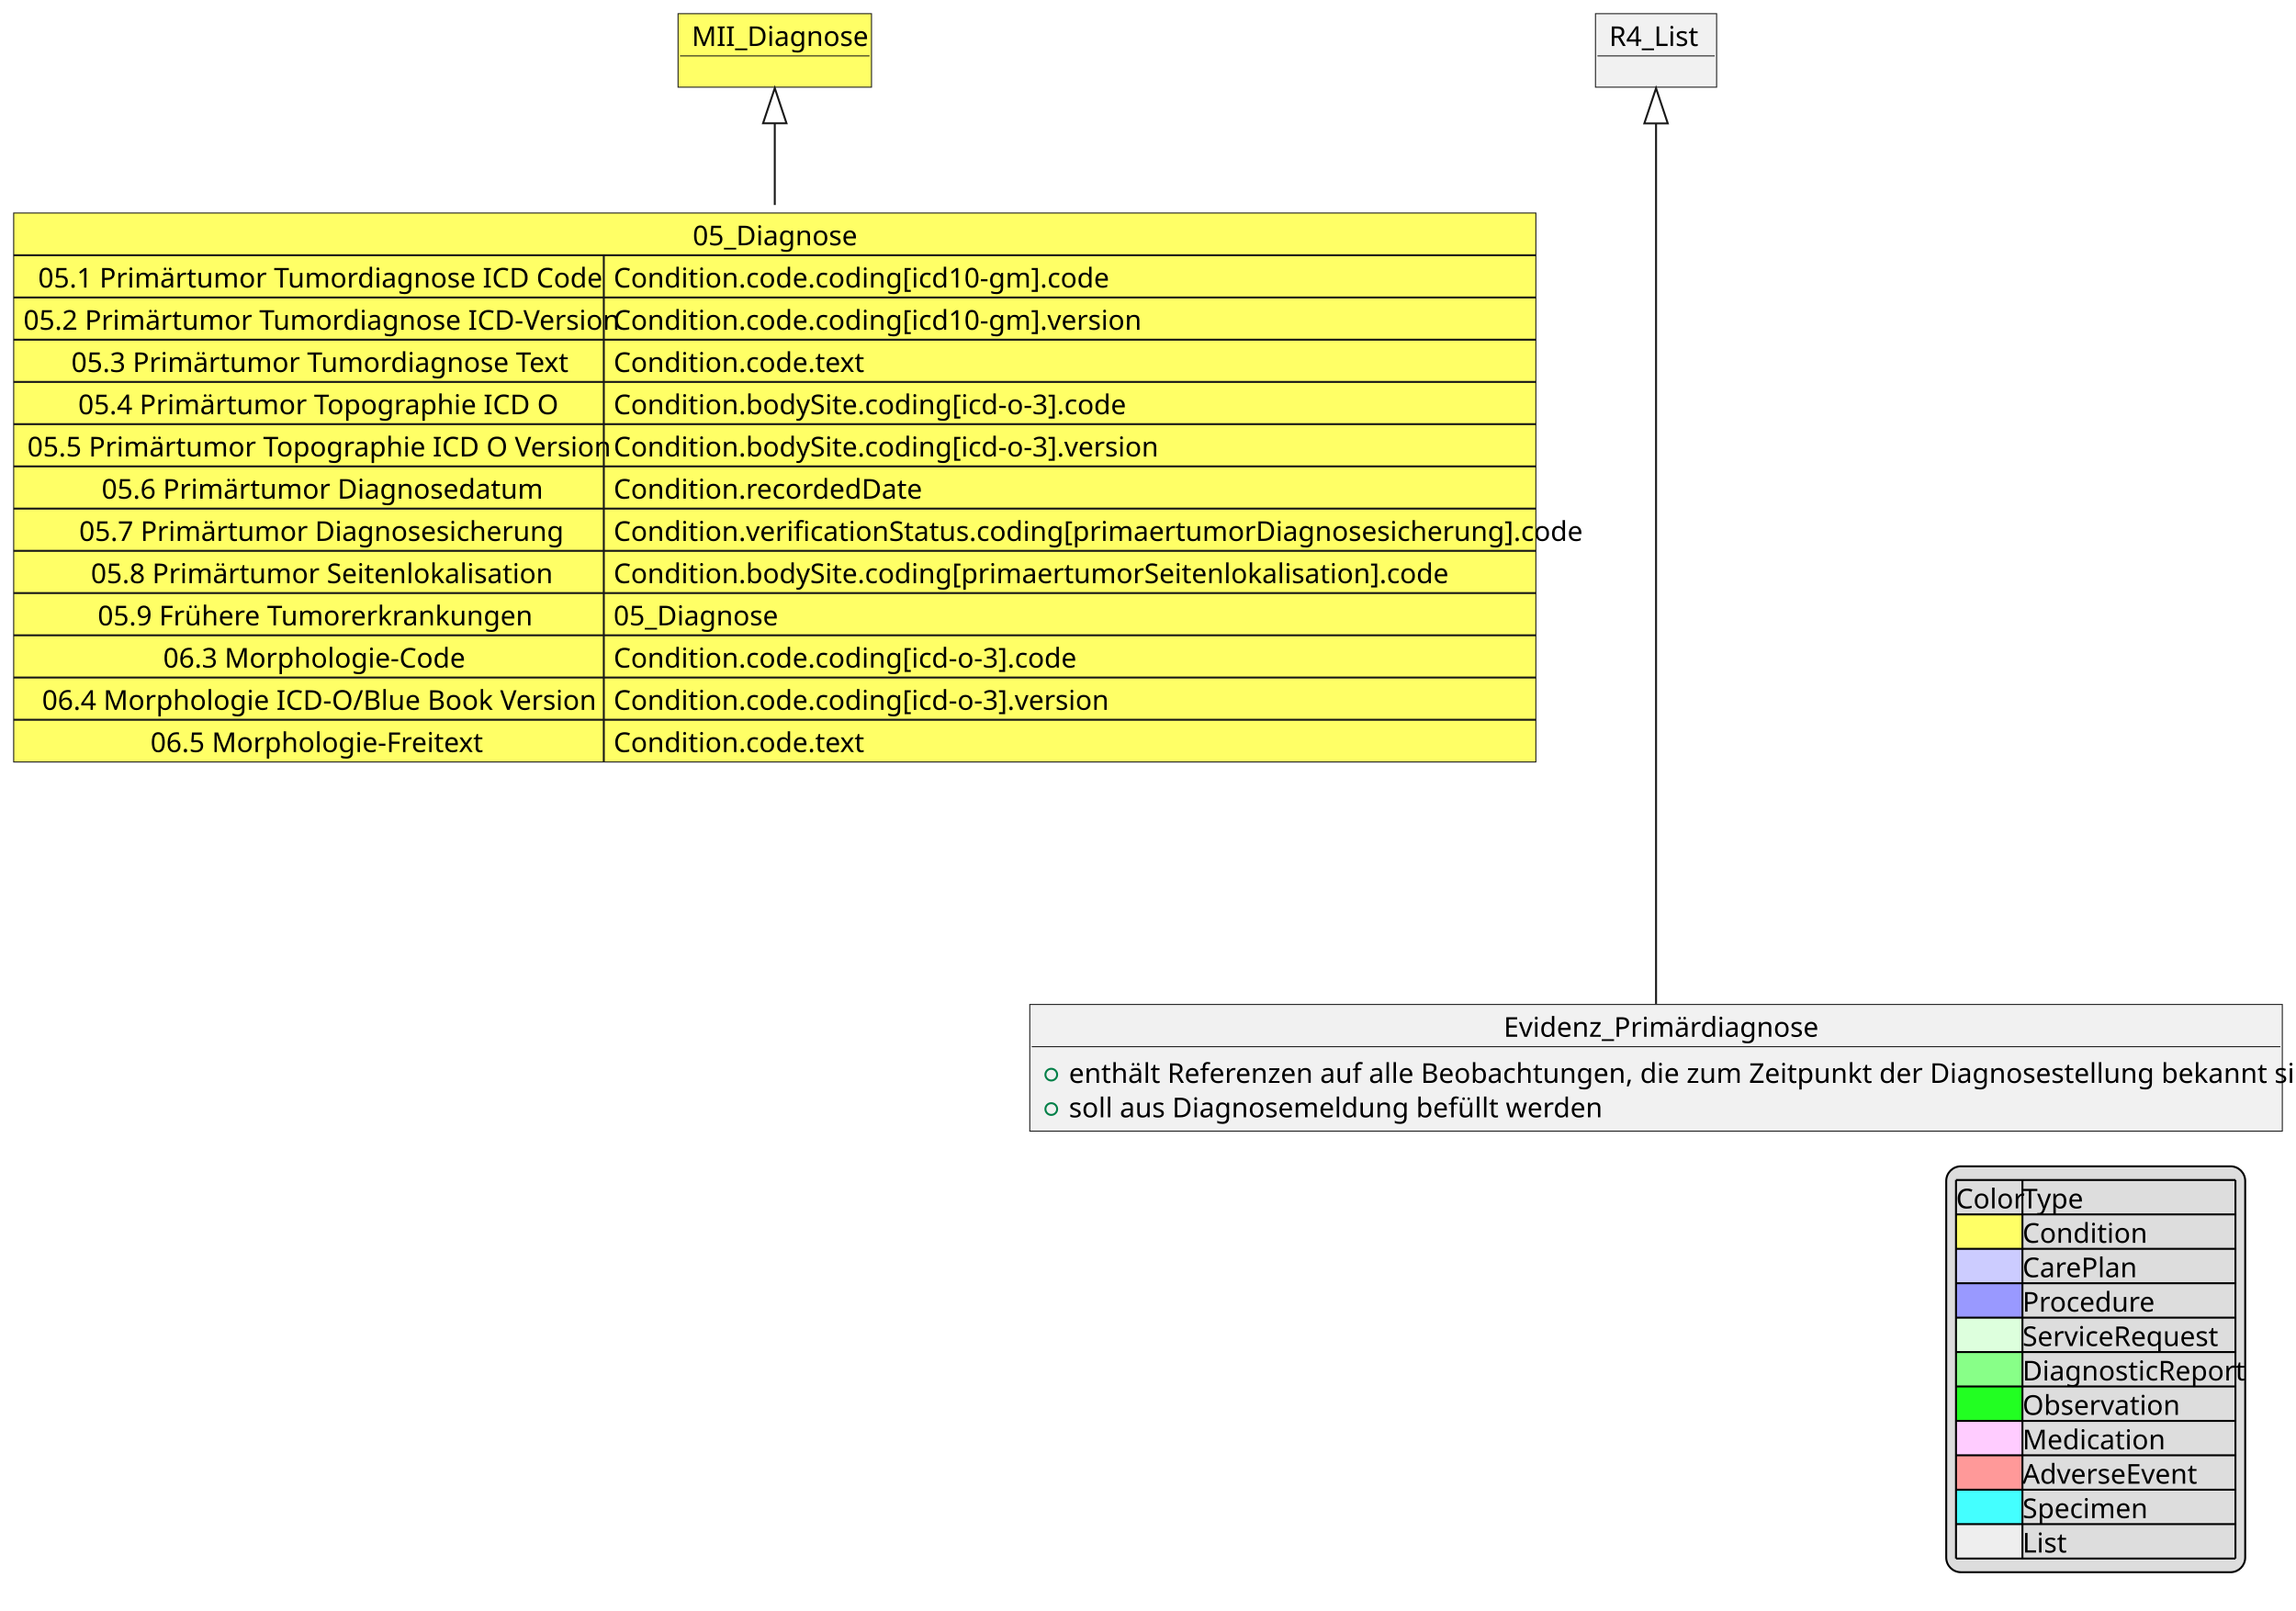
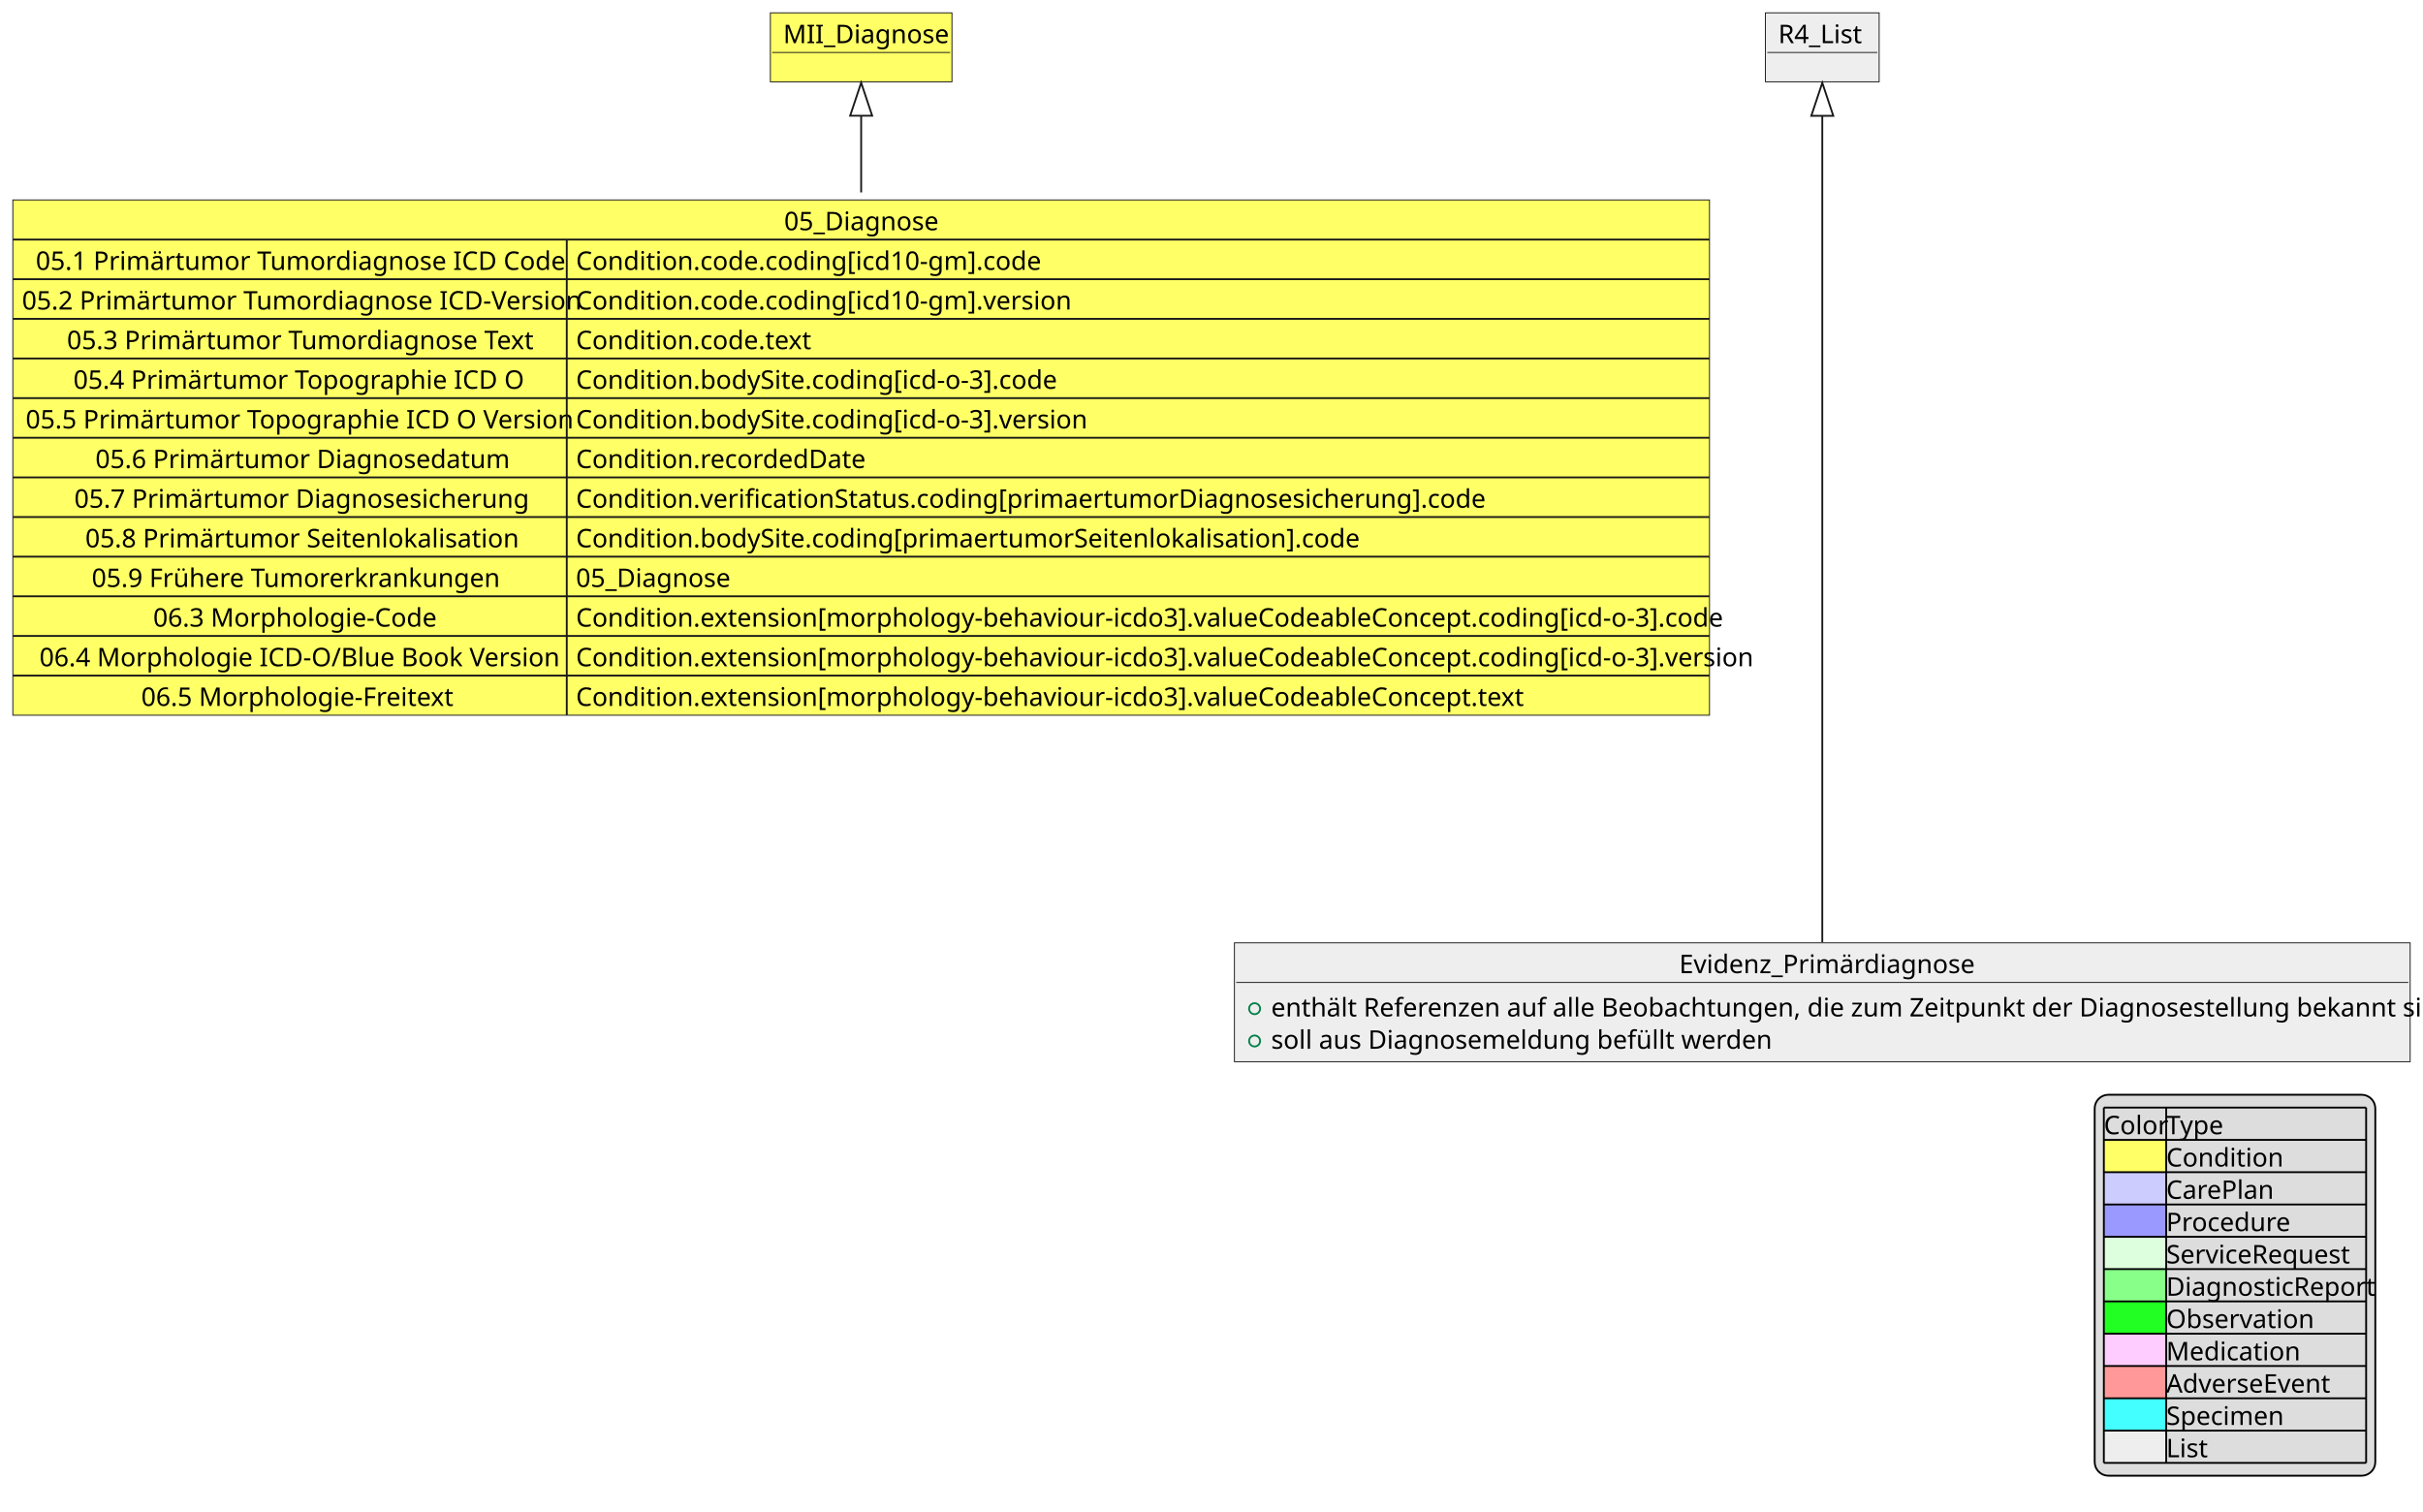
- <svg xmlns="http://www.w3.org/2000/svg" contentStyleType="text/css" height="824px" preserveAspectRatio="none" style="width:1175px;height:824px;background:#FFFFFF;" version="1.1" viewBox="0 0 1175 824" width="1175px" zoomAndPan="magnify">
+ <svg xmlns="http://www.w3.org/2000/svg" contentStyleType="text/css" height="824px" preserveAspectRatio="none" style="width:1321px;height:824px;background:#FFFFFF;" version="1.1" viewBox="0 0 1321 824" width="1321px" zoomAndPan="magnify">
  <defs />
  <g>
    <g id="elem_MII_Diagnose">
-       <rect fill="#FFFF66" height="37.609" style="stroke:#181818;stroke-width:0.5;" width="99" x="347" y="7" />
-       <text fill="#000000" font-family="sans-serif" font-size="14" lengthAdjust="spacing" textLength="85" x="354" y="23.533">MII_Diagnose</text>
-       <line style="stroke:#181818;stroke-width:0.5;" x1="348" x2="445" y1="28.609" y2="28.609" />
+       <rect fill="#FFFF66" height="37.609" style="stroke:#181818;stroke-width:0.5;" width="99" x="420" y="7" />
+       <text fill="#000000" font-family="sans-serif" font-size="14" lengthAdjust="spacing" textLength="85" x="427" y="23.533">MII_Diagnose</text>
+       <line style="stroke:#181818;stroke-width:0.5;" x1="421" x2="518" y1="28.609" y2="28.609" />
    </g>
    <g id="elem_05_Diagnose">
-       <rect fill="#FFFF66" height="280.922" style="stroke:#181818;stroke-width:0.5;" width="779" x="7" y="109" />
-       <text fill="#000000" font-family="sans-serif" font-size="14" lengthAdjust="spacing" textLength="84" x="354.5" y="125.533">05_Diagnose</text>
-       <line style="stroke:#181818;stroke-width:1.0;" x1="7" x2="786" y1="130.609" y2="130.609" />
+       <rect fill="#FFFF66" height="280.922" style="stroke:#181818;stroke-width:0.5;" width="925" x="7" y="109" />
+       <text fill="#000000" font-family="sans-serif" font-size="14" lengthAdjust="spacing" textLength="84" x="427.5" y="125.533">05_Diagnose</text>
+       <line style="stroke:#181818;stroke-width:1.0;" x1="7" x2="932" y1="130.609" y2="130.609" />
      <text fill="#000000" font-family="sans-serif" font-size="14" lengthAdjust="spacing" textLength="277" x="19.5" y="147.143">05.1 Primärtumor Tumordiagnose ICD Code</text>
      <text fill="#000000" font-family="sans-serif" font-size="14" lengthAdjust="spacing" textLength="242" x="314" y="147.143">Condition.code.coding[icd10-gm].code</text>
      <line style="stroke:#181818;stroke-width:1.0;" x1="309" x2="309" y1="130.609" y2="152.219" />
-       <line style="stroke:#181818;stroke-width:1.0;" x1="7" x2="786" y1="152.219" y2="152.219" />
+       <line style="stroke:#181818;stroke-width:1.0;" x1="7" x2="932" y1="152.219" y2="152.219" />
      <text fill="#000000" font-family="sans-serif" font-size="14" lengthAdjust="spacing" textLength="292" x="12" y="168.752">05.2 Primärtumor Tumordiagnose ICD-Version</text>
      <text fill="#000000" font-family="sans-serif" font-size="14" lengthAdjust="spacing" textLength="257" x="314" y="168.752">Condition.code.coding[icd10-gm].version</text>
      <line style="stroke:#181818;stroke-width:1.0;" x1="309" x2="309" y1="152.219" y2="173.828" />
-       <line style="stroke:#181818;stroke-width:1.0;" x1="7" x2="786" y1="173.828" y2="173.828" />
+       <line style="stroke:#181818;stroke-width:1.0;" x1="7" x2="932" y1="173.828" y2="173.828" />
      <text fill="#000000" font-family="sans-serif" font-size="14" lengthAdjust="spacing" textLength="243" x="36.5" y="190.361">05.3 Primärtumor Tumordiagnose Text</text>
      <text fill="#000000" font-family="sans-serif" font-size="14" lengthAdjust="spacing" textLength="121" x="314" y="190.361">Condition.code.text</text>
      <line style="stroke:#181818;stroke-width:1.0;" x1="309" x2="309" y1="173.828" y2="195.438" />
-       <line style="stroke:#181818;stroke-width:1.0;" x1="7" x2="786" y1="195.438" y2="195.438" />
+       <line style="stroke:#181818;stroke-width:1.0;" x1="7" x2="932" y1="195.438" y2="195.438" />
      <text fill="#000000" font-family="sans-serif" font-size="14" lengthAdjust="spacing" textLength="236" x="40" y="211.971">05.4 Primärtumor Topographie ICD O</text>
      <text fill="#000000" font-family="sans-serif" font-size="14" lengthAdjust="spacing" textLength="252" x="314" y="211.971">Condition.bodySite.coding[icd-o-3].code</text>
      <line style="stroke:#181818;stroke-width:1.0;" x1="309" x2="309" y1="195.438" y2="217.047" />
-       <line style="stroke:#181818;stroke-width:1.0;" x1="7" x2="786" y1="217.047" y2="217.047" />
+       <line style="stroke:#181818;stroke-width:1.0;" x1="7" x2="932" y1="217.047" y2="217.047" />
      <text fill="#000000" font-family="sans-serif" font-size="14" lengthAdjust="spacing" textLength="288" x="14" y="233.58">05.5 Primärtumor Topographie ICD O Version</text>
      <text fill="#000000" font-family="sans-serif" font-size="14" lengthAdjust="spacing" textLength="267" x="314" y="233.58">Condition.bodySite.coding[icd-o-3].version</text>
      <line style="stroke:#181818;stroke-width:1.0;" x1="309" x2="309" y1="217.047" y2="238.656" />
-       <line style="stroke:#181818;stroke-width:1.0;" x1="7" x2="786" y1="238.656" y2="238.656" />
+       <line style="stroke:#181818;stroke-width:1.0;" x1="7" x2="932" y1="238.656" y2="238.656" />
      <text fill="#000000" font-family="sans-serif" font-size="14" lengthAdjust="spacing" textLength="212" x="52" y="255.19">05.6 Primärtumor Diagnosedatum</text>
      <text fill="#000000" font-family="sans-serif" font-size="14" lengthAdjust="spacing" textLength="151" x="314" y="255.19">Condition.recordedDate</text>
      <line style="stroke:#181818;stroke-width:1.0;" x1="309" x2="309" y1="238.656" y2="260.266" />
-       <line style="stroke:#181818;stroke-width:1.0;" x1="7" x2="786" y1="260.266" y2="260.266" />
+       <line style="stroke:#181818;stroke-width:1.0;" x1="7" x2="932" y1="260.266" y2="260.266" />
      <text fill="#000000" font-family="sans-serif" font-size="14" lengthAdjust="spacing" textLength="235" x="40.5" y="276.799">05.7 Primärtumor Diagnosesicherung</text>
      <text fill="#000000" font-family="sans-serif" font-size="14" lengthAdjust="spacing" textLength="467" x="314" y="276.799">Condition.verificationStatus.coding[primaertumorDiagnosesicherung].code</text>
      <line style="stroke:#181818;stroke-width:1.0;" x1="309" x2="309" y1="260.266" y2="281.875" />
-       <line style="stroke:#181818;stroke-width:1.0;" x1="7" x2="786" y1="281.875" y2="281.875" />
+       <line style="stroke:#181818;stroke-width:1.0;" x1="7" x2="932" y1="281.875" y2="281.875" />
      <text fill="#000000" font-family="sans-serif" font-size="14" lengthAdjust="spacing" textLength="223" x="46.5" y="298.408">05.8 Primärtumor Seitenlokalisation</text>
      <text fill="#000000" font-family="sans-serif" font-size="14" lengthAdjust="spacing" textLength="402" x="314" y="298.408">Condition.bodySite.coding[primaertumorSeitenlokalisation].code</text>
      <line style="stroke:#181818;stroke-width:1.0;" x1="309" x2="309" y1="281.875" y2="303.484" />
-       <line style="stroke:#181818;stroke-width:1.0;" x1="7" x2="786" y1="303.484" y2="303.484" />
+       <line style="stroke:#181818;stroke-width:1.0;" x1="7" x2="932" y1="303.484" y2="303.484" />
      <text fill="#000000" font-family="sans-serif" font-size="14" lengthAdjust="spacing" textLength="216" x="50" y="320.018">05.9 Frühere Tumorerkrankungen</text>
      <text fill="#000000" font-family="sans-serif" font-size="14" lengthAdjust="spacing" textLength="84" x="314" y="320.018">05_Diagnose</text>
      <line style="stroke:#181818;stroke-width:1.0;" x1="309" x2="309" y1="303.484" y2="325.094" />
-       <line style="stroke:#181818;stroke-width:1.0;" x1="7" x2="786" y1="325.094" y2="325.094" />
+       <line style="stroke:#181818;stroke-width:1.0;" x1="7" x2="932" y1="325.094" y2="325.094" />
      <text fill="#000000" font-family="sans-serif" font-size="14" lengthAdjust="spacing" textLength="149" x="83.5" y="341.627">06.3 Morphologie-Code</text>
-       <text fill="#000000" font-family="sans-serif" font-size="14" lengthAdjust="spacing" textLength="228" x="314" y="341.627">Condition.code.coding[icd-o-3].code</text>
+       <text fill="#000000" font-family="sans-serif" font-size="14" lengthAdjust="spacing" textLength="598" x="314" y="341.627">Condition.extension[morphology-behaviour-icdo3].valueCodeableConcept.coding[icd-o-3].code</text>
      <line style="stroke:#181818;stroke-width:1.0;" x1="309" x2="309" y1="325.094" y2="346.703" />
-       <line style="stroke:#181818;stroke-width:1.0;" x1="7" x2="786" y1="346.703" y2="346.703" />
+       <line style="stroke:#181818;stroke-width:1.0;" x1="7" x2="932" y1="346.703" y2="346.703" />
      <text fill="#000000" font-family="sans-serif" font-size="14" lengthAdjust="spacing" textLength="273" x="21.5" y="363.236">06.4 Morphologie ICD-O/Blue Book Version</text>
-       <text fill="#000000" font-family="sans-serif" font-size="14" lengthAdjust="spacing" textLength="243" x="314" y="363.236">Condition.code.coding[icd-o-3].version</text>
+       <text fill="#000000" font-family="sans-serif" font-size="14" lengthAdjust="spacing" textLength="613" x="314" y="363.236">Condition.extension[morphology-behaviour-icdo3].valueCodeableConcept.coding[icd-o-3].version</text>
      <line style="stroke:#181818;stroke-width:1.0;" x1="309" x2="309" y1="346.703" y2="368.312" />
-       <line style="stroke:#181818;stroke-width:1.0;" x1="7" x2="786" y1="368.312" y2="368.312" />
+       <line style="stroke:#181818;stroke-width:1.0;" x1="7" x2="932" y1="368.312" y2="368.312" />
      <text fill="#000000" font-family="sans-serif" font-size="14" lengthAdjust="spacing" textLength="162" x="77" y="384.846">06.5 Morphologie-Freitext</text>
-       <text fill="#000000" font-family="sans-serif" font-size="14" lengthAdjust="spacing" textLength="121" x="314" y="384.846">Condition.code.text</text>
+       <text fill="#000000" font-family="sans-serif" font-size="14" lengthAdjust="spacing" textLength="491" x="314" y="384.846">Condition.extension[morphology-behaviour-icdo3].valueCodeableConcept.text</text>
      <line style="stroke:#181818;stroke-width:1.0;" x1="309" x2="309" y1="368.312" y2="389.922" />
    </g>
    <g id="elem_R4_List">
-       <rect fill="#F1F1F1" height="37.609" style="stroke:#181818;stroke-width:0.5;" width="62" x="816.5" y="7" />
-       <text fill="#000000" font-family="sans-serif" font-size="14" lengthAdjust="spacing" textLength="48" x="823.5" y="23.533">R4_List</text>
-       <line style="stroke:#181818;stroke-width:0.5;" x1="817.5" x2="877.5" y1="28.609" y2="28.609" />
+       <rect fill="#EEEEEE" height="37.609" style="stroke:#181818;stroke-width:0.5;" width="62" x="962.5" y="7" />
+       <text fill="#000000" font-family="sans-serif" font-size="14" lengthAdjust="spacing" textLength="48" x="969.5" y="23.533">R4_List</text>
+       <line style="stroke:#181818;stroke-width:0.5;" x1="963.5" x2="1023.5" y1="28.609" y2="28.609" />
    </g>
    <g id="elem_Evidenz_Primärdiagnose">
-       <rect fill="#F1F1F1" height="64.828" style="stroke:#181818;stroke-width:0.5;" width="641" x="527" y="514" />
-       <text fill="#000000" font-family="sans-serif" font-size="14" lengthAdjust="spacing" textLength="156" x="769.5" y="530.533">Evidenz_Primärdiagnose</text>
-       <line style="stroke:#181818;stroke-width:0.5;" x1="528" x2="1167" y1="535.609" y2="535.609" />
-       <ellipse cx="538" cy="549.914" fill="none" rx="3" ry="3" style="stroke:#038048;stroke-width:1.0;" />
-       <text fill="#000000" font-family="sans-serif" font-size="14" lengthAdjust="spacing" textLength="615" x="547" y="554.143">enthält Referenzen auf alle Beobachtungen, die zum Zeitpunkt der Diagnosestellung bekannt sind</text>
-       <ellipse cx="538" cy="567.523" fill="none" rx="3" ry="3" style="stroke:#038048;stroke-width:1.0;" />
-       <text fill="#000000" font-family="sans-serif" font-size="14" lengthAdjust="spacing" textLength="258" x="547" y="571.752">soll aus Diagnosemeldung befüllt werden</text>
+       <rect fill="#EEEEEE" height="64.828" style="stroke:#181818;stroke-width:0.5;" width="641" x="673" y="514" />
+       <text fill="#000000" font-family="sans-serif" font-size="14" lengthAdjust="spacing" textLength="156" x="915.5" y="530.533">Evidenz_Primärdiagnose</text>
+       <line style="stroke:#181818;stroke-width:0.5;" x1="674" x2="1313" y1="535.609" y2="535.609" />
+       <ellipse cx="684" cy="549.914" fill="none" rx="3" ry="3" style="stroke:#038048;stroke-width:1.0;" />
+       <text fill="#000000" font-family="sans-serif" font-size="14" lengthAdjust="spacing" textLength="615" x="693" y="554.143">enthält Referenzen auf alle Beobachtungen, die zum Zeitpunkt der Diagnosestellung bekannt sind</text>
+       <ellipse cx="684" cy="567.523" fill="none" rx="3" ry="3" style="stroke:#038048;stroke-width:1.0;" />
+       <text fill="#000000" font-family="sans-serif" font-size="14" lengthAdjust="spacing" textLength="258" x="693" y="571.752">soll aus Diagnosemeldung befüllt werden</text>
    </g>
    <g id="link_MII_Diagnose_05_Diagnose">
-       <path codeLine="17" d="M396.5,63.09 C396.5,77.47 396.5,81.07 396.5,104.9 " fill="none" id="MII_Diagnose-backto-05_Diagnose" style="stroke:#181818;stroke-width:1.0;" />
-       <polygon fill="none" points="396.5,45.09,390.5,63.09,402.5,63.09,396.5,45.09" style="stroke:#181818;stroke-width:1.0;" />
+       <path codeLine="17" d="M469.5,63.09 C469.5,77.47 469.5,81.07 469.5,104.9 " fill="none" id="MII_Diagnose-backto-05_Diagnose" style="stroke:#181818;stroke-width:1.0;" />
+       <polygon fill="none" points="469.5,45.09,463.5,63.09,475.5,63.09,469.5,45.09" style="stroke:#181818;stroke-width:1.0;" />
    </g>
    <g id="link_R4_List_Evidenz_Primärdiagnose">
-       <path codeLine="23" d="M847.5,63.15 C847.5,139.33 847.5,415.79 847.5,513.67 " fill="none" id="R4_List-backto-Evidenz_Primärdiagnose" style="stroke:#181818;stroke-width:1.0;" />
-       <polygon fill="none" points="847.5,45.15,841.5,63.15,853.5,63.15,847.5,45.15" style="stroke:#181818;stroke-width:1.0;" />
+       <path codeLine="23" d="M993.5,63.15 C993.5,139.33 993.5,415.79 993.5,513.67 " fill="none" id="R4_List-backto-Evidenz_Primärdiagnose" style="stroke:#181818;stroke-width:1.0;" />
+       <polygon fill="none" points="993.5,45.15,987.5,63.15,999.5,63.15,993.5,45.15" style="stroke:#181818;stroke-width:1.0;" />
    </g>
-     <rect fill="#DDDDDD" height="207.703" id="_legend" rx="7.5" ry="7.5" style="stroke:#000000;stroke-width:1.0;" width="153" x="996" y="596.828" />
-     <text fill="#000000" font-family="sans-serif" font-size="14" lengthAdjust="spacing" textLength="34" x="1001" y="618.361">Color</text>
-     <text fill="#000000" font-family="sans-serif" font-size="14" lengthAdjust="spacing" textLength="32" x="1035" y="618.361">Type</text>
-     <rect fill="#FFFF66" height="17.609" style="stroke:none;stroke-width:1.0;" width="34" x="1001" y="621.438" />
-     <text fill="#000000" font-family="sans-serif" font-size="14" lengthAdjust="spacing" textLength="4" x="1001" y="635.971"> </text>
-     <text fill="#000000" font-family="sans-serif" font-size="14" lengthAdjust="spacing" textLength="60" x="1035" y="635.971">Condition</text>
-     <rect fill="#CCCCFF" height="17.609" style="stroke:none;stroke-width:1.0;" width="34" x="1001" y="639.047" />
-     <text fill="#000000" font-family="sans-serif" font-size="14" lengthAdjust="spacing" textLength="4" x="1001" y="653.58"> </text>
-     <text fill="#000000" font-family="sans-serif" font-size="14" lengthAdjust="spacing" textLength="59" x="1035" y="653.58">CarePlan</text>
-     <rect fill="#9999FF" height="17.609" style="stroke:none;stroke-width:1.0;" width="34" x="1001" y="656.656" />
-     <text fill="#000000" font-family="sans-serif" font-size="14" lengthAdjust="spacing" textLength="4" x="1001" y="671.189"> </text>
-     <text fill="#000000" font-family="sans-serif" font-size="14" lengthAdjust="spacing" textLength="66" x="1035" y="671.189">Procedure</text>
-     <rect fill="#DDFFDD" height="17.609" style="stroke:none;stroke-width:1.0;" width="34" x="1001" y="674.266" />
-     <text fill="#000000" font-family="sans-serif" font-size="14" lengthAdjust="spacing" textLength="4" x="1001" y="688.799"> </text>
-     <text fill="#000000" font-family="sans-serif" font-size="14" lengthAdjust="spacing" textLength="100" x="1035" y="688.799">ServiceRequest</text>
-     <rect fill="#88FF88" height="17.609" style="stroke:none;stroke-width:1.0;" width="34" x="1001" y="691.875" />
-     <text fill="#000000" font-family="sans-serif" font-size="14" lengthAdjust="spacing" textLength="4" x="1001" y="706.408"> </text>
-     <text fill="#000000" font-family="sans-serif" font-size="14" lengthAdjust="spacing" textLength="109" x="1035" y="706.408">DiagnosticReport</text>
-     <rect fill="#22FF22" height="17.609" style="stroke:none;stroke-width:1.0;" width="34" x="1001" y="709.484" />
-     <text fill="#000000" font-family="sans-serif" font-size="14" lengthAdjust="spacing" textLength="4" x="1001" y="724.018"> </text>
-     <text fill="#000000" font-family="sans-serif" font-size="14" lengthAdjust="spacing" textLength="77" x="1035" y="724.018">Observation</text>
-     <rect fill="#FFCCFF" height="17.609" style="stroke:none;stroke-width:1.0;" width="34" x="1001" y="727.094" />
-     <text fill="#000000" font-family="sans-serif" font-size="14" lengthAdjust="spacing" textLength="4" x="1001" y="741.627"> </text>
-     <text fill="#000000" font-family="sans-serif" font-size="14" lengthAdjust="spacing" textLength="68" x="1035" y="741.627">Medication</text>
-     <rect fill="#FF9999" height="17.609" style="stroke:none;stroke-width:1.0;" width="34" x="1001" y="744.703" />
-     <text fill="#000000" font-family="sans-serif" font-size="14" lengthAdjust="spacing" textLength="4" x="1001" y="759.236"> </text>
-     <text fill="#000000" font-family="sans-serif" font-size="14" lengthAdjust="spacing" textLength="88" x="1035" y="759.236">AdverseEvent</text>
-     <rect fill="#44FFFF" height="17.609" style="stroke:none;stroke-width:1.0;" width="34" x="1001" y="762.312" />
-     <text fill="#000000" font-family="sans-serif" font-size="14" lengthAdjust="spacing" textLength="4" x="1001" y="776.846"> </text>
-     <text fill="#000000" font-family="sans-serif" font-size="14" lengthAdjust="spacing" textLength="62" x="1035" y="776.846">Specimen</text>
-     <rect fill="#EEEEEE" height="17.609" style="stroke:none;stroke-width:1.0;" width="34" x="1001" y="779.922" />
-     <text fill="#000000" font-family="sans-serif" font-size="14" lengthAdjust="spacing" textLength="4" x="1001" y="794.455"> </text>
-     <text fill="#000000" font-family="sans-serif" font-size="14" lengthAdjust="spacing" textLength="22" x="1035" y="794.455">List</text>
-     <line style="stroke:#000000;stroke-width:1.0;" x1="1001" x2="1144" y1="603.828" y2="603.828" />
-     <line style="stroke:#000000;stroke-width:1.0;" x1="1001" x2="1144" y1="621.438" y2="621.438" />
-     <line style="stroke:#000000;stroke-width:1.0;" x1="1001" x2="1144" y1="639.047" y2="639.047" />
-     <line style="stroke:#000000;stroke-width:1.0;" x1="1001" x2="1144" y1="656.656" y2="656.656" />
-     <line style="stroke:#000000;stroke-width:1.0;" x1="1001" x2="1144" y1="674.266" y2="674.266" />
-     <line style="stroke:#000000;stroke-width:1.0;" x1="1001" x2="1144" y1="691.875" y2="691.875" />
-     <line style="stroke:#000000;stroke-width:1.0;" x1="1001" x2="1144" y1="709.484" y2="709.484" />
-     <line style="stroke:#000000;stroke-width:1.0;" x1="1001" x2="1144" y1="727.094" y2="727.094" />
-     <line style="stroke:#000000;stroke-width:1.0;" x1="1001" x2="1144" y1="744.703" y2="744.703" />
-     <line style="stroke:#000000;stroke-width:1.0;" x1="1001" x2="1144" y1="762.312" y2="762.312" />
-     <line style="stroke:#000000;stroke-width:1.0;" x1="1001" x2="1144" y1="779.922" y2="779.922" />
-     <line style="stroke:#000000;stroke-width:1.0;" x1="1001" x2="1144" y1="797.531" y2="797.531" />
-     <line style="stroke:#000000;stroke-width:1.0;" x1="1001" x2="1001" y1="603.828" y2="797.531" />
-     <line style="stroke:#000000;stroke-width:1.0;" x1="1035" x2="1035" y1="603.828" y2="797.531" />
-     <line style="stroke:#000000;stroke-width:1.0;" x1="1144" x2="1144" y1="603.828" y2="797.531" />
+     <rect fill="#DDDDDD" height="207.703" id="_legend" rx="7.5" ry="7.5" style="stroke:#000000;stroke-width:1.0;" width="153" x="1142" y="596.828" />
+     <text fill="#000000" font-family="sans-serif" font-size="14" lengthAdjust="spacing" textLength="34" x="1147" y="618.361">Color</text>
+     <text fill="#000000" font-family="sans-serif" font-size="14" lengthAdjust="spacing" textLength="32" x="1181" y="618.361">Type</text>
+     <rect fill="#FFFF66" height="17.609" style="stroke:none;stroke-width:1.0;" width="34" x="1147" y="621.438" />
+     <text fill="#000000" font-family="sans-serif" font-size="14" lengthAdjust="spacing" textLength="4" x="1147" y="635.971"> </text>
+     <text fill="#000000" font-family="sans-serif" font-size="14" lengthAdjust="spacing" textLength="60" x="1181" y="635.971">Condition</text>
+     <rect fill="#CCCCFF" height="17.609" style="stroke:none;stroke-width:1.0;" width="34" x="1147" y="639.047" />
+     <text fill="#000000" font-family="sans-serif" font-size="14" lengthAdjust="spacing" textLength="4" x="1147" y="653.58"> </text>
+     <text fill="#000000" font-family="sans-serif" font-size="14" lengthAdjust="spacing" textLength="59" x="1181" y="653.58">CarePlan</text>
+     <rect fill="#9999FF" height="17.609" style="stroke:none;stroke-width:1.0;" width="34" x="1147" y="656.656" />
+     <text fill="#000000" font-family="sans-serif" font-size="14" lengthAdjust="spacing" textLength="4" x="1147" y="671.189"> </text>
+     <text fill="#000000" font-family="sans-serif" font-size="14" lengthAdjust="spacing" textLength="66" x="1181" y="671.189">Procedure</text>
+     <rect fill="#DDFFDD" height="17.609" style="stroke:none;stroke-width:1.0;" width="34" x="1147" y="674.266" />
+     <text fill="#000000" font-family="sans-serif" font-size="14" lengthAdjust="spacing" textLength="4" x="1147" y="688.799"> </text>
+     <text fill="#000000" font-family="sans-serif" font-size="14" lengthAdjust="spacing" textLength="100" x="1181" y="688.799">ServiceRequest</text>
+     <rect fill="#88FF88" height="17.609" style="stroke:none;stroke-width:1.0;" width="34" x="1147" y="691.875" />
+     <text fill="#000000" font-family="sans-serif" font-size="14" lengthAdjust="spacing" textLength="4" x="1147" y="706.408"> </text>
+     <text fill="#000000" font-family="sans-serif" font-size="14" lengthAdjust="spacing" textLength="109" x="1181" y="706.408">DiagnosticReport</text>
+     <rect fill="#22FF22" height="17.609" style="stroke:none;stroke-width:1.0;" width="34" x="1147" y="709.484" />
+     <text fill="#000000" font-family="sans-serif" font-size="14" lengthAdjust="spacing" textLength="4" x="1147" y="724.018"> </text>
+     <text fill="#000000" font-family="sans-serif" font-size="14" lengthAdjust="spacing" textLength="77" x="1181" y="724.018">Observation</text>
+     <rect fill="#FFCCFF" height="17.609" style="stroke:none;stroke-width:1.0;" width="34" x="1147" y="727.094" />
+     <text fill="#000000" font-family="sans-serif" font-size="14" lengthAdjust="spacing" textLength="4" x="1147" y="741.627"> </text>
+     <text fill="#000000" font-family="sans-serif" font-size="14" lengthAdjust="spacing" textLength="68" x="1181" y="741.627">Medication</text>
+     <rect fill="#FF9999" height="17.609" style="stroke:none;stroke-width:1.0;" width="34" x="1147" y="744.703" />
+     <text fill="#000000" font-family="sans-serif" font-size="14" lengthAdjust="spacing" textLength="4" x="1147" y="759.236"> </text>
+     <text fill="#000000" font-family="sans-serif" font-size="14" lengthAdjust="spacing" textLength="88" x="1181" y="759.236">AdverseEvent</text>
+     <rect fill="#44FFFF" height="17.609" style="stroke:none;stroke-width:1.0;" width="34" x="1147" y="762.312" />
+     <text fill="#000000" font-family="sans-serif" font-size="14" lengthAdjust="spacing" textLength="4" x="1147" y="776.846"> </text>
+     <text fill="#000000" font-family="sans-serif" font-size="14" lengthAdjust="spacing" textLength="62" x="1181" y="776.846">Specimen</text>
+     <rect fill="#EEEEEE" height="17.609" style="stroke:none;stroke-width:1.0;" width="34" x="1147" y="779.922" />
+     <text fill="#000000" font-family="sans-serif" font-size="14" lengthAdjust="spacing" textLength="4" x="1147" y="794.455"> </text>
+     <text fill="#000000" font-family="sans-serif" font-size="14" lengthAdjust="spacing" textLength="22" x="1181" y="794.455">List</text>
+     <line style="stroke:#000000;stroke-width:1.0;" x1="1147" x2="1290" y1="603.828" y2="603.828" />
+     <line style="stroke:#000000;stroke-width:1.0;" x1="1147" x2="1290" y1="621.438" y2="621.438" />
+     <line style="stroke:#000000;stroke-width:1.0;" x1="1147" x2="1290" y1="639.047" y2="639.047" />
+     <line style="stroke:#000000;stroke-width:1.0;" x1="1147" x2="1290" y1="656.656" y2="656.656" />
+     <line style="stroke:#000000;stroke-width:1.0;" x1="1147" x2="1290" y1="674.266" y2="674.266" />
+     <line style="stroke:#000000;stroke-width:1.0;" x1="1147" x2="1290" y1="691.875" y2="691.875" />
+     <line style="stroke:#000000;stroke-width:1.0;" x1="1147" x2="1290" y1="709.484" y2="709.484" />
+     <line style="stroke:#000000;stroke-width:1.0;" x1="1147" x2="1290" y1="727.094" y2="727.094" />
+     <line style="stroke:#000000;stroke-width:1.0;" x1="1147" x2="1290" y1="744.703" y2="744.703" />
+     <line style="stroke:#000000;stroke-width:1.0;" x1="1147" x2="1290" y1="762.312" y2="762.312" />
+     <line style="stroke:#000000;stroke-width:1.0;" x1="1147" x2="1290" y1="779.922" y2="779.922" />
+     <line style="stroke:#000000;stroke-width:1.0;" x1="1147" x2="1290" y1="797.531" y2="797.531" />
+     <line style="stroke:#000000;stroke-width:1.0;" x1="1147" x2="1147" y1="603.828" y2="797.531" />
+     <line style="stroke:#000000;stroke-width:1.0;" x1="1181" x2="1181" y1="603.828" y2="797.531" />
+     <line style="stroke:#000000;stroke-width:1.0;" x1="1290" x2="1290" y1="603.828" y2="797.531" />
  </g>
</svg>
